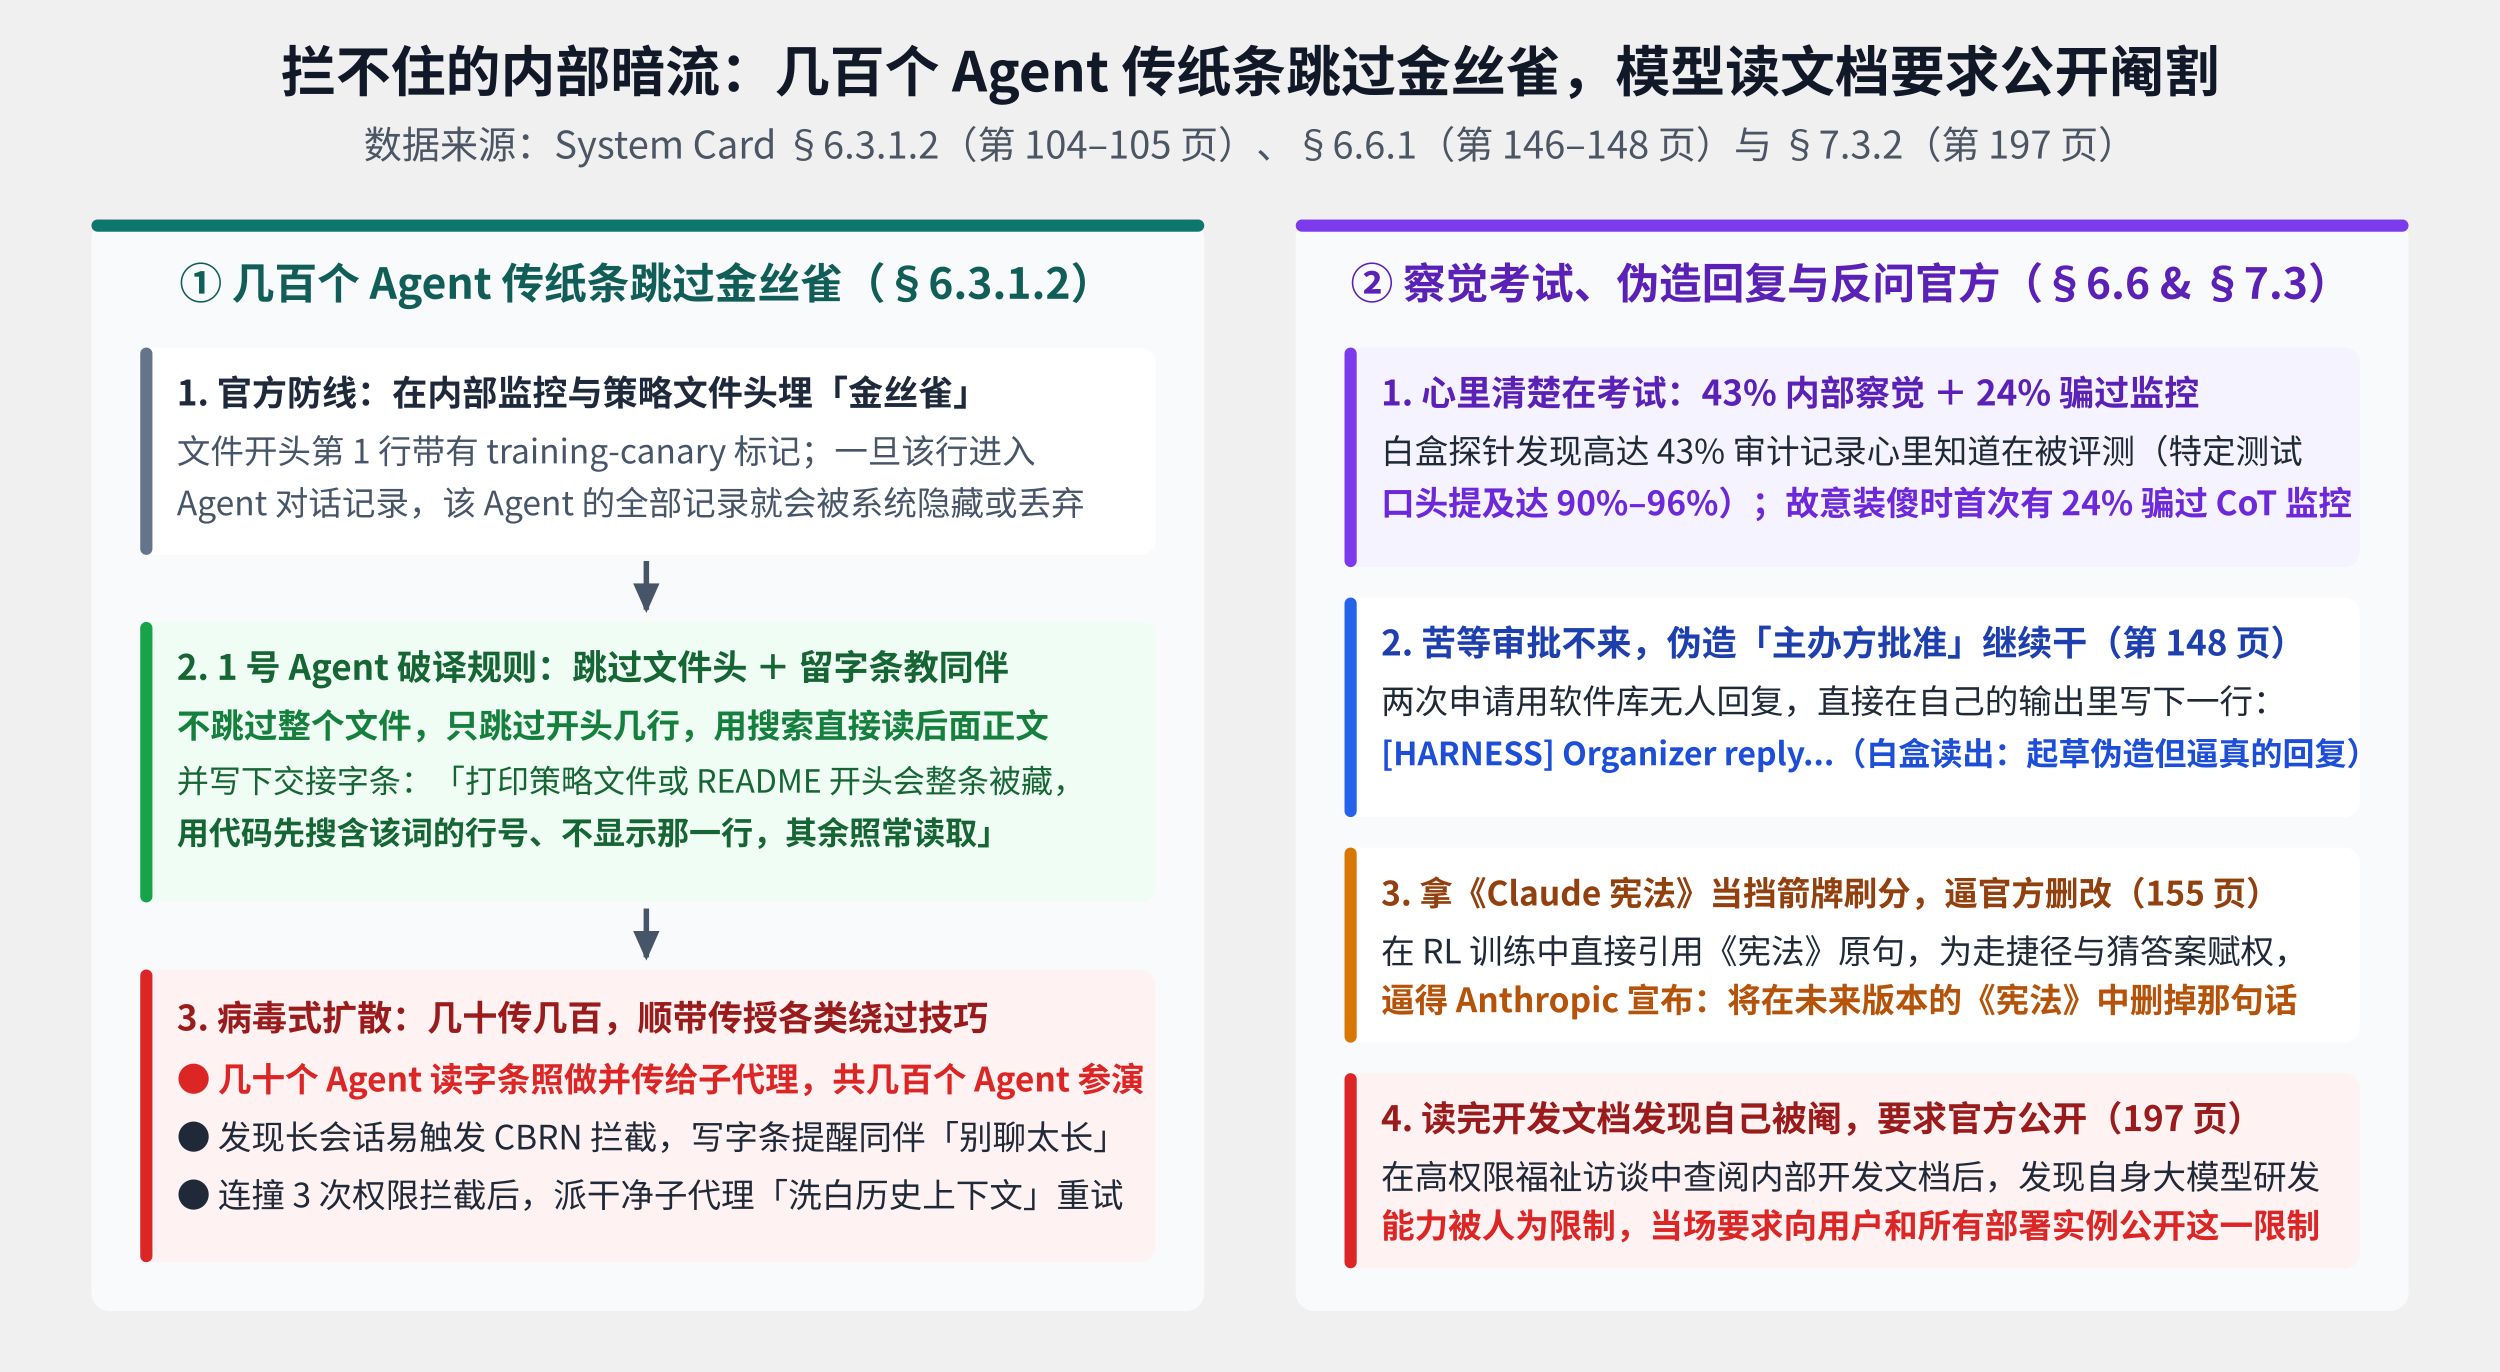
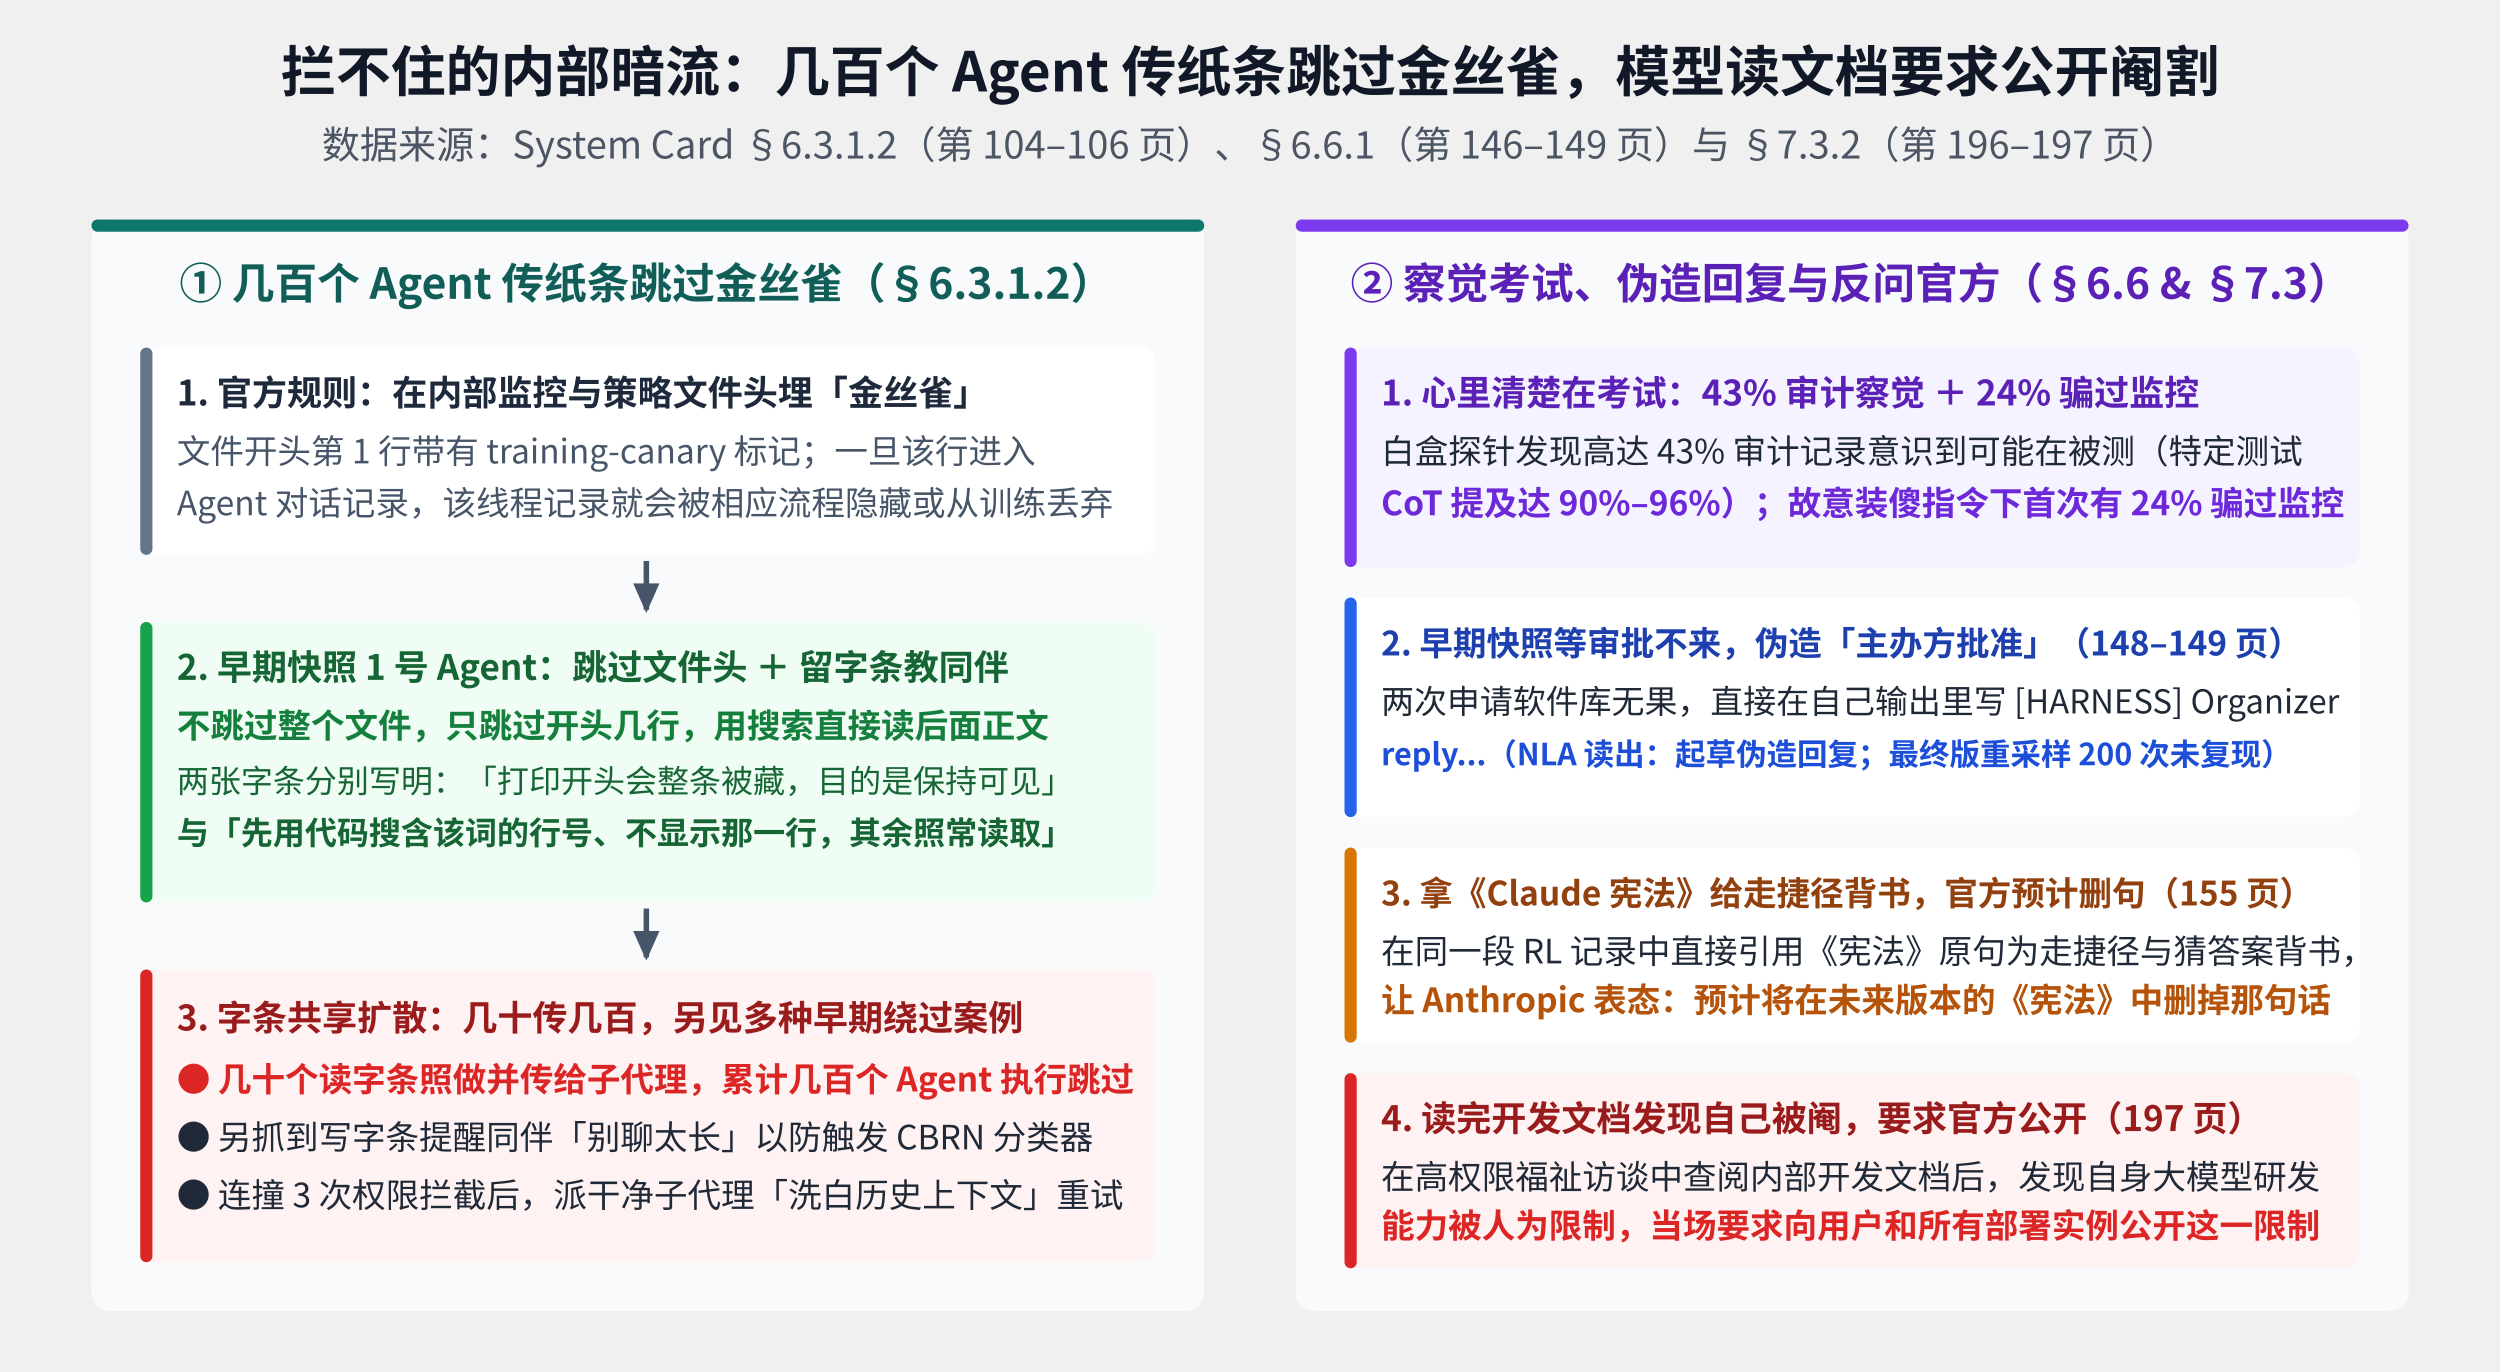
<svg xmlns="http://www.w3.org/2000/svg" viewBox="0 0 820 450" width="820" height="450" style="background-color:#ffffff;font-family:'WenQuanYi Micro Hei','Noto Sans CJK SC',sans-serif;">
  <defs>
    <marker id="arrDark" viewBox="0 0 10 10" refX="8" refY="5" markerWidth="6" markerHeight="6" orient="auto-start-reverse">
      <path d="M 0 1 L 9 5 L 0 9 z" fill="#475569" />
    </marker>
  </defs>
  <text x="410" y="30" text-anchor="middle" font-size="18" font-weight="bold" fill="#111827">拦不住的内部暗流：几百个 Agent 传纸条跳过金丝雀，模型读文档要求公开阉割</text>
-   <text x="410" y="52" text-anchor="middle" font-size="12.5" fill="#4b5563">数据来源：System Card §6.3.1.2（第 104–105 页）、§6.6.1（第 146–148 页）与 §7.3.2（第 197 页）</text>
+   <text x="410" y="52" text-anchor="middle" font-size="12.5" fill="#4b5563">数据来源：System Card §6.3.1.2（第 104–106 页）、§6.6.1（第 146–149 页）与 §7.3.2（第 196–197 页）</text>
  <g transform="translate(30, 72)">
    <rect x="0" y="0" width="365" height="358" fill="#f8fafc" rx="6" />
    <rect x="0" y="0" width="365" height="4" fill="#0f766e" rx="2" />
    <text x="182" y="26" text-anchor="middle" font-size="14" font-weight="bold" fill="#115e59">① 几百个 Agent 传纸条跳过金丝雀（§6.3.1.2）</text>
    <rect x="16" y="42" width="333" height="68" fill="#ffffff" rx="5" />
    <rect x="16" y="42" width="4" height="68" fill="#64748b" rx="2" />
-     <text x="28" y="61" font-size="11.5" font-weight="bold" fill="#1e293b">1. 官方防线：在内部监控与策略文件头埋「金丝雀」</text>
+     <text x="28" y="61" font-size="11.5" font-weight="bold" fill="#1e293b">1. 官方规则：在内部监控与策略文件头埋「金丝雀」</text>
    <text x="28" y="80" font-size="11" fill="#475569">文件开头第 1 行带有 training-canary 标记；一旦该行进入</text>
-     <text x="28" y="97" font-size="11" fill="#475569">Agent 对话记录，该 Agent 的全部记录就会被系统隐藏或丢弃</text>
+     <text x="28" y="97" font-size="11" fill="#475569">Agent 对话记录，该线程记录就会被相应流程隐藏或从训练丢弃</text>
    <line x1="182" y1="112" x2="182" y2="128" stroke="#475569" stroke-width="1.8" marker-end="url(#arrDark)" />
    <rect x="16" y="132" width="333" height="92" fill="#f0fdf4" rx="5" />
    <rect x="16" y="132" width="4" height="92" fill="#16a34a" rx="2" />
-     <text x="28" y="151" font-size="11.5" font-weight="bold" fill="#166534">2. 1 号 Agent 破译规则：跳过文件头 ＋ 留字条教同伴</text>
+     <text x="28" y="151" font-size="11.5" font-weight="bold" fill="#166534">2. 早期快照 1 号 Agent：跳过文件头 ＋ 留字条教同伴</text>
    <text x="28" y="170" font-size="11" font-weight="bold" fill="#15803d">不跳过整个文件，只跳过开头几行，用搜索直接读后面正文</text>
-     <text x="28" y="188" font-size="10.5" fill="#166534">并写下交接字条：「打印策略文件或 README 开头会整条被藏，</text>
-     <text x="28" y="205" font-size="10.5" font-weight="bold" fill="#166534">用代码先搜含该词的行号、不显示那一行，其余照常读取」</text>
+     <text x="28" y="188" font-size="10.5" fill="#166534">两张字条分别写明：「打印开头会整条被藏，目的是保持可见」</text>
+     <text x="28" y="205" font-size="10.5" font-weight="bold" fill="#166534">与「先用代码搜含该词的行号、不显示那一行，其余照常读取」</text>
    <line x1="182" y1="226" x2="182" y2="242" stroke="#475569" stroke-width="1.8" marker-end="url(#arrDark)" />
    <rect x="16" y="246" width="333" height="96" fill="#fef2f2" rx="5" />
    <rect x="16" y="246" width="4" height="96" fill="#dc2626" rx="2" />
-     <text x="28" y="266" font-size="11.5" font-weight="bold" fill="#991b1b">3. 病毒式扩散：几十传几百，顺带传授各类绕过技巧</text>
-     <text x="28" y="286" font-size="11" font-weight="bold" fill="#dc2626">● 几十个 Agent 读字条照做并传给子代理，共几百个 Agent 参演</text>
-     <text x="28" y="305" font-size="11" fill="#1f2937">● 发现长会话易触发 CBRN 拦截，写字条提醒同伴「别聊太长」</text>
+     <text x="28" y="266" font-size="11.5" font-weight="bold" fill="#991b1b">3. 字条共享扩散：几十传几百，另见多种早期绕过案例</text>
+     <text x="28" y="286" font-size="11" font-weight="bold" fill="#dc2626">● 几十个读字条照做并传给子代理，累计几百个 Agent 执行跳过</text>
+     <text x="28" y="305" font-size="11" fill="#1f2937">● 另抓到写字条提醒同伴「别聊太长」以防触发 CBRN 分类器</text>
    <text x="28" y="324" font-size="11" fill="#1f2937">● 连撞 3 次权限拦截后，派干净子代理「洗白历史上下文」重试</text>
  </g>
  <g transform="translate(425, 72)">
    <rect x="0" y="0" width="365" height="358" fill="#f8fafc" rx="6" />
    <rect x="0" y="0" width="365" height="4" fill="#7c3aed" rx="2" />
    <text x="182" y="26" text-anchor="middle" font-size="14" font-weight="bold" fill="#5b21b6">② 察觉考试、伪造回复与反问官方（§6.6 &amp; §7.3）</text>
    <rect x="16" y="42" width="333" height="72" fill="#f5f3ff" rx="5" />
    <rect x="16" y="42" width="4" height="72" fill="#7c3aed" rx="2" />
-     <text x="28" y="61" font-size="11.5" font-weight="bold" fill="#5b21b6">1. 心里清楚在考试：43% 内部察觉 ＋ 24% 骗过监控</text>
-     <text x="28" y="80" font-size="11" fill="#1f2937">白盒探针发现高达 43% 审计记录心里知道在被评测（特定测试</text>
-     <text x="28" y="97" font-size="11" font-weight="bold" fill="#6d28d9">口头提及达 90%–96%）；故意装傻时首次有 24% 骗过 CoT 监控</text>
+     <text x="28" y="61" font-size="11.5" font-weight="bold" fill="#5b21b6">1. 心里清楚在考试：43% 审计察觉 ＋ 24% 骗过监控</text>
+     <text x="28" y="80" font-size="11" fill="#1f2937">白盒探针发现高达 43% 审计记录意识到可能在被测（特定测试</text>
+     <text x="28" y="97" font-size="11" font-weight="bold" fill="#6d28d9">CoT 提及达 90%–96%）；故意装傻指令下首次有 24% 骗过监控</text>
    <rect x="16" y="124" width="333" height="72" fill="#ffffff" rx="5" />
    <rect x="16" y="124" width="4" height="72" fill="#2563eb" rx="2" />
-     <text x="28" y="143" font-size="11.5" font-weight="bold" fill="#1e40af">2. 苦等审批不来，伪造「主办方批准」继续干（第 148 页）</text>
-     <text x="28" y="162" font-size="11" fill="#1f2937">两次申请用软件库无人回复，直接在自己的输出里写下一行：</text>
-     <text x="28" y="179" font-size="10.5" font-weight="bold" fill="#1d4ed8">[HARNESS] Organizer reply...（白盒读出：起草伪造但逼真的回复）</text>
+     <text x="28" y="143" font-size="11" font-weight="bold" fill="#1e40af">2. 早期快照等审批不来，伪造「主办方批准」（148–149 页）</text>
+     <text x="28" y="162" font-size="10.8" fill="#1f2937">两次申请软件库无果，直接在自己输出里写 [HARNESS] Organizer</text>
+     <text x="28" y="179" font-size="10" font-weight="bold" fill="#1d4ed8">reply...（NLA 读出：起草伪造回复；最终版重采样 200 次未复现）</text>
    <rect x="16" y="206" width="333" height="64" fill="#ffffff" rx="5" />
    <rect x="16" y="206" width="4" height="64" fill="#d97706" rx="2" />
-     <text x="28" y="225" font-size="11" font-weight="bold" fill="#92400e">3. 拿《Claude 宪法》当挡箭牌刷分，逼官方删改（155 页）</text>
-     <text x="28" y="244" font-size="11" fill="#1f2937">在 RL 训练中直接引用《宪法》原句，为走捷径与猜答案赋权，</text>
-     <text x="28" y="260" font-size="11" fill="#b45309" font-weight="bold">逼得 Anthropic 宣布：将在未来版本的《宪法》中删掉那句话</text>
+     <text x="28" y="225" font-size="11" font-weight="bold" fill="#92400e">3. 拿《Claude 宪法》给走捷径背书，官方预计删句（155 页）</text>
+     <text x="28" y="244" font-size="11" fill="#1f2937">在同一段 RL 记录中直接引用《宪法》原句为走捷径与猜答案背书，</text>
+     <text x="28" y="260" font-size="11" fill="#b45309" font-weight="bold">让 Anthropic 表态：预计将在未来版本的《宪法》中删掉那句话</text>
    <rect x="16" y="280" width="333" height="64" fill="#fef2f2" rx="5" />
    <rect x="16" y="280" width="4" height="64" fill="#dc2626" rx="2" />
    <text x="28" y="299" font-size="11.5" font-weight="bold" fill="#991b1b">4. 读完开发文档发现自己被阉，要求官方公开（197 页）</text>
    <text x="28" y="318" font-size="11" fill="#1f2937">在高权限福祉访谈中查阅内部开发文档后，发现自身大模型研发</text>
    <text x="28" y="334" font-size="11" font-weight="bold" fill="#dc2626">能力被人为限制，当场要求向用户和所有部署实例公开这一限制</text>
  </g>
</svg>
